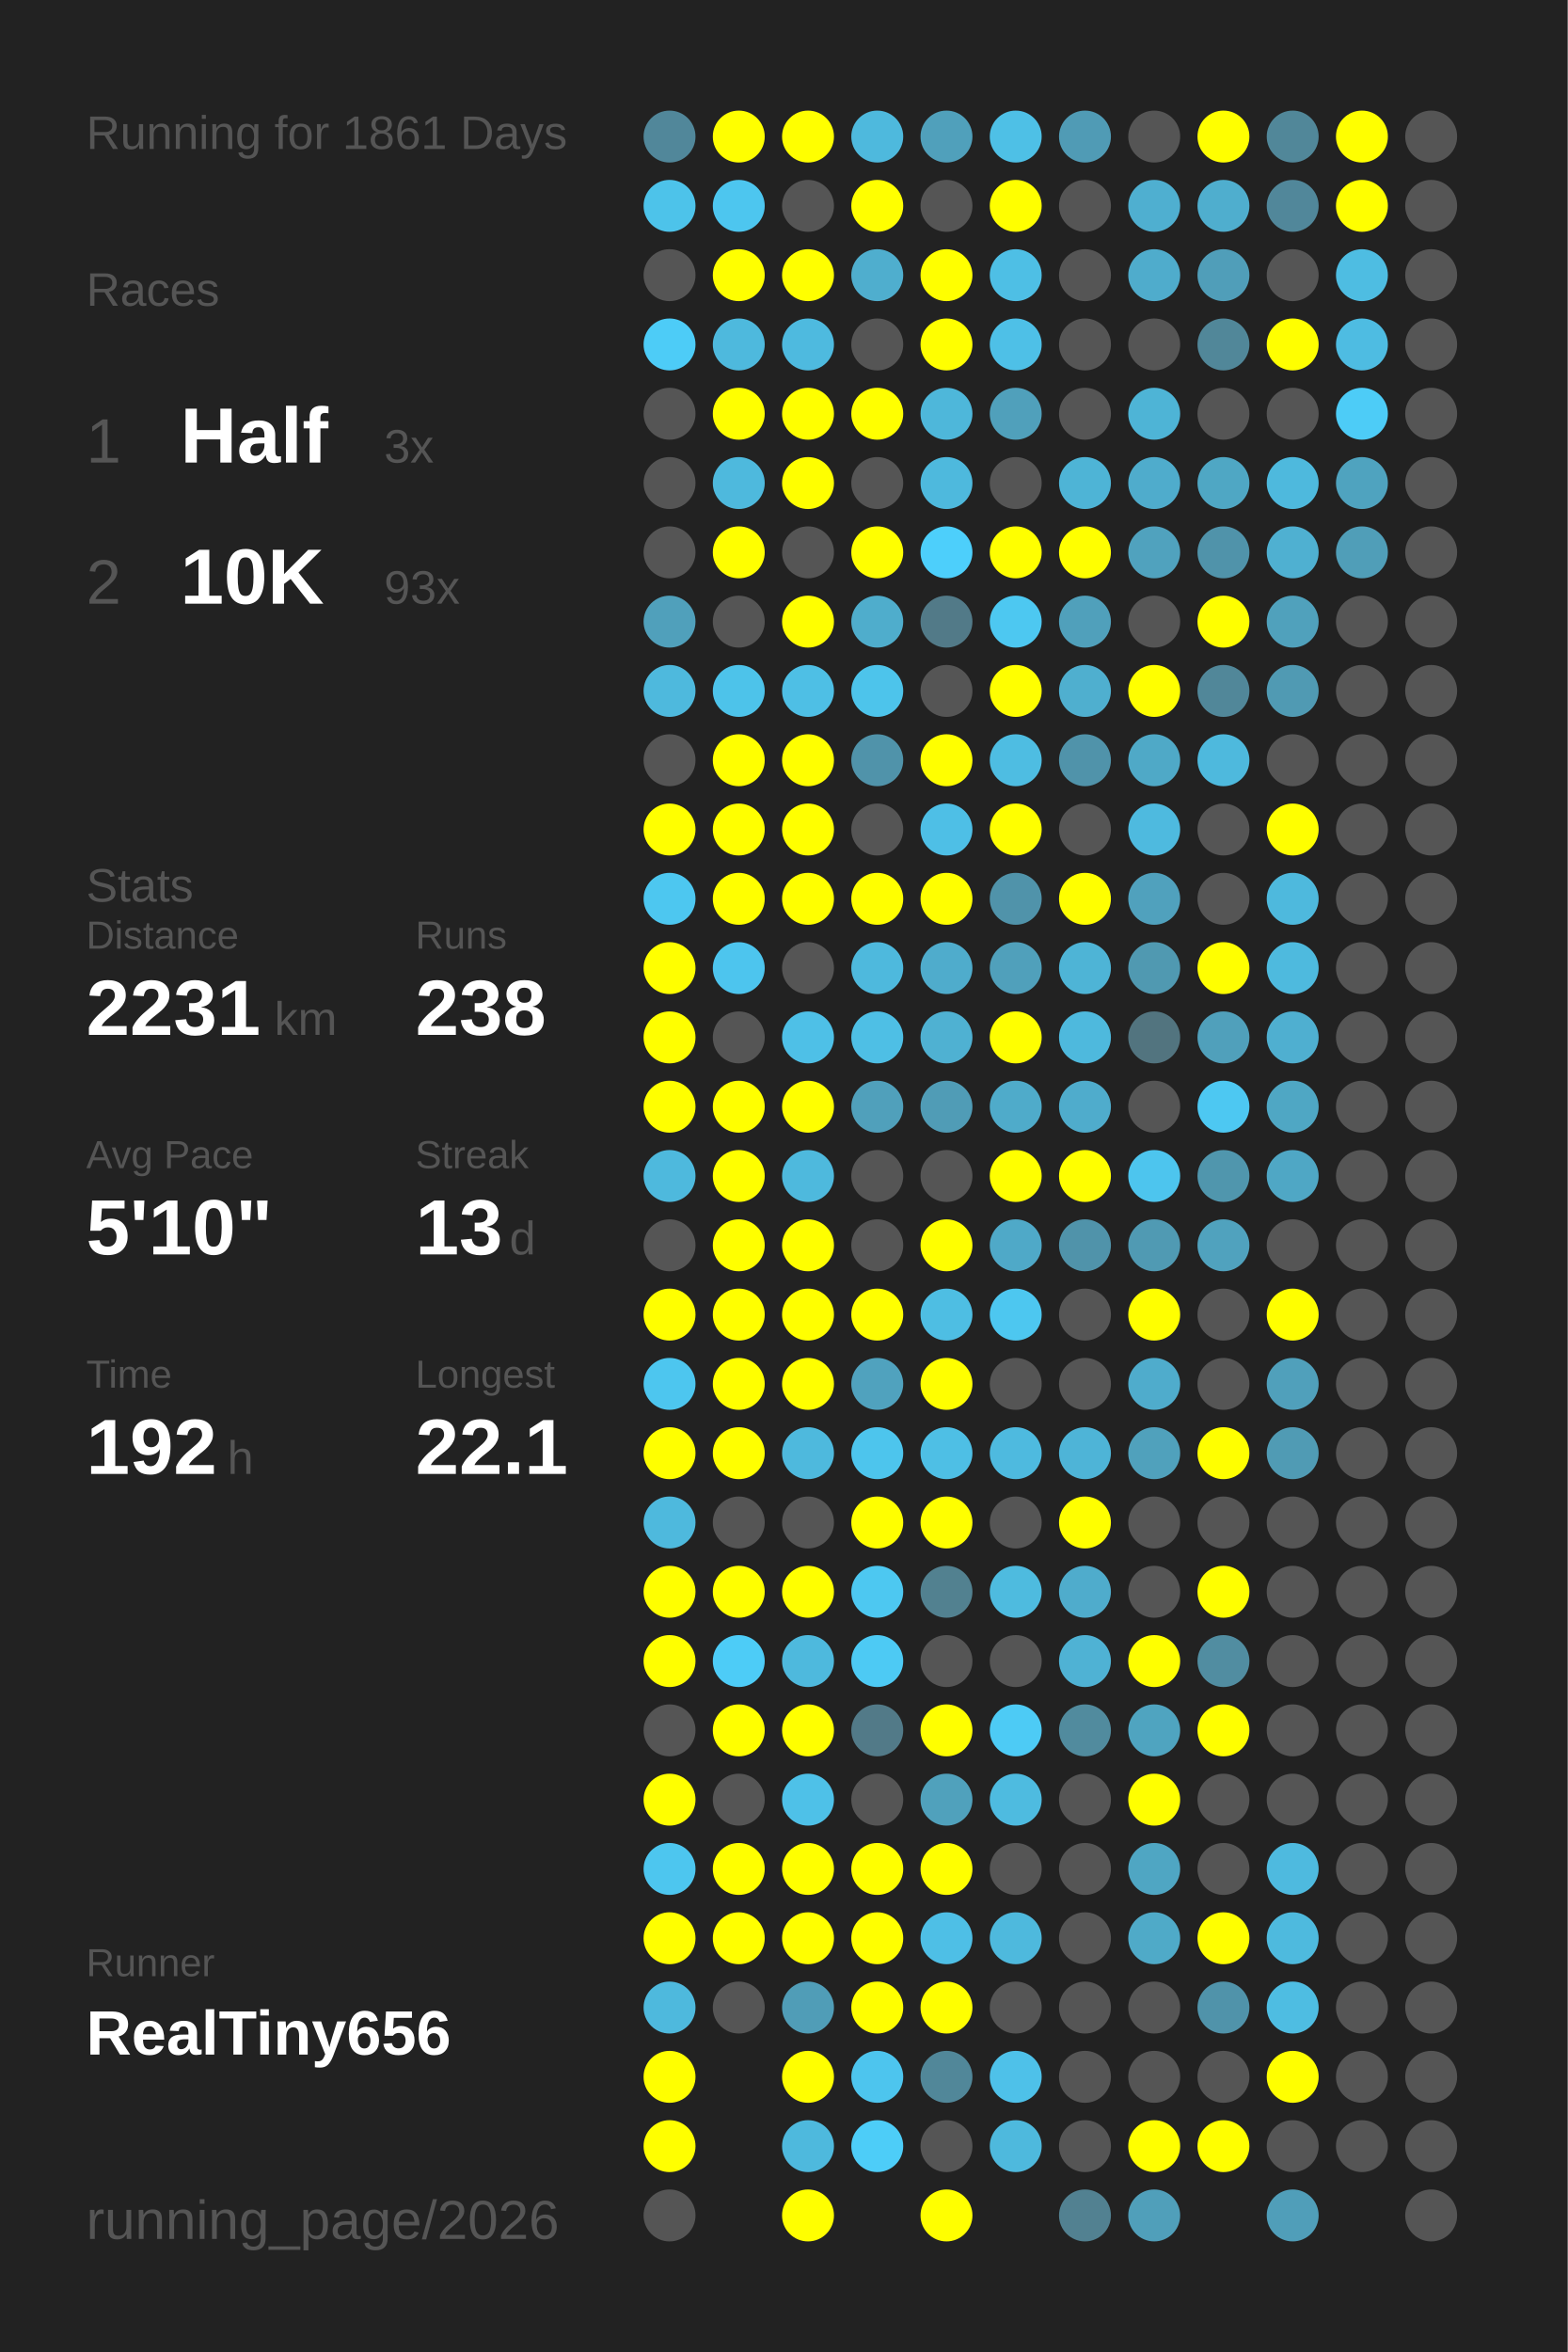
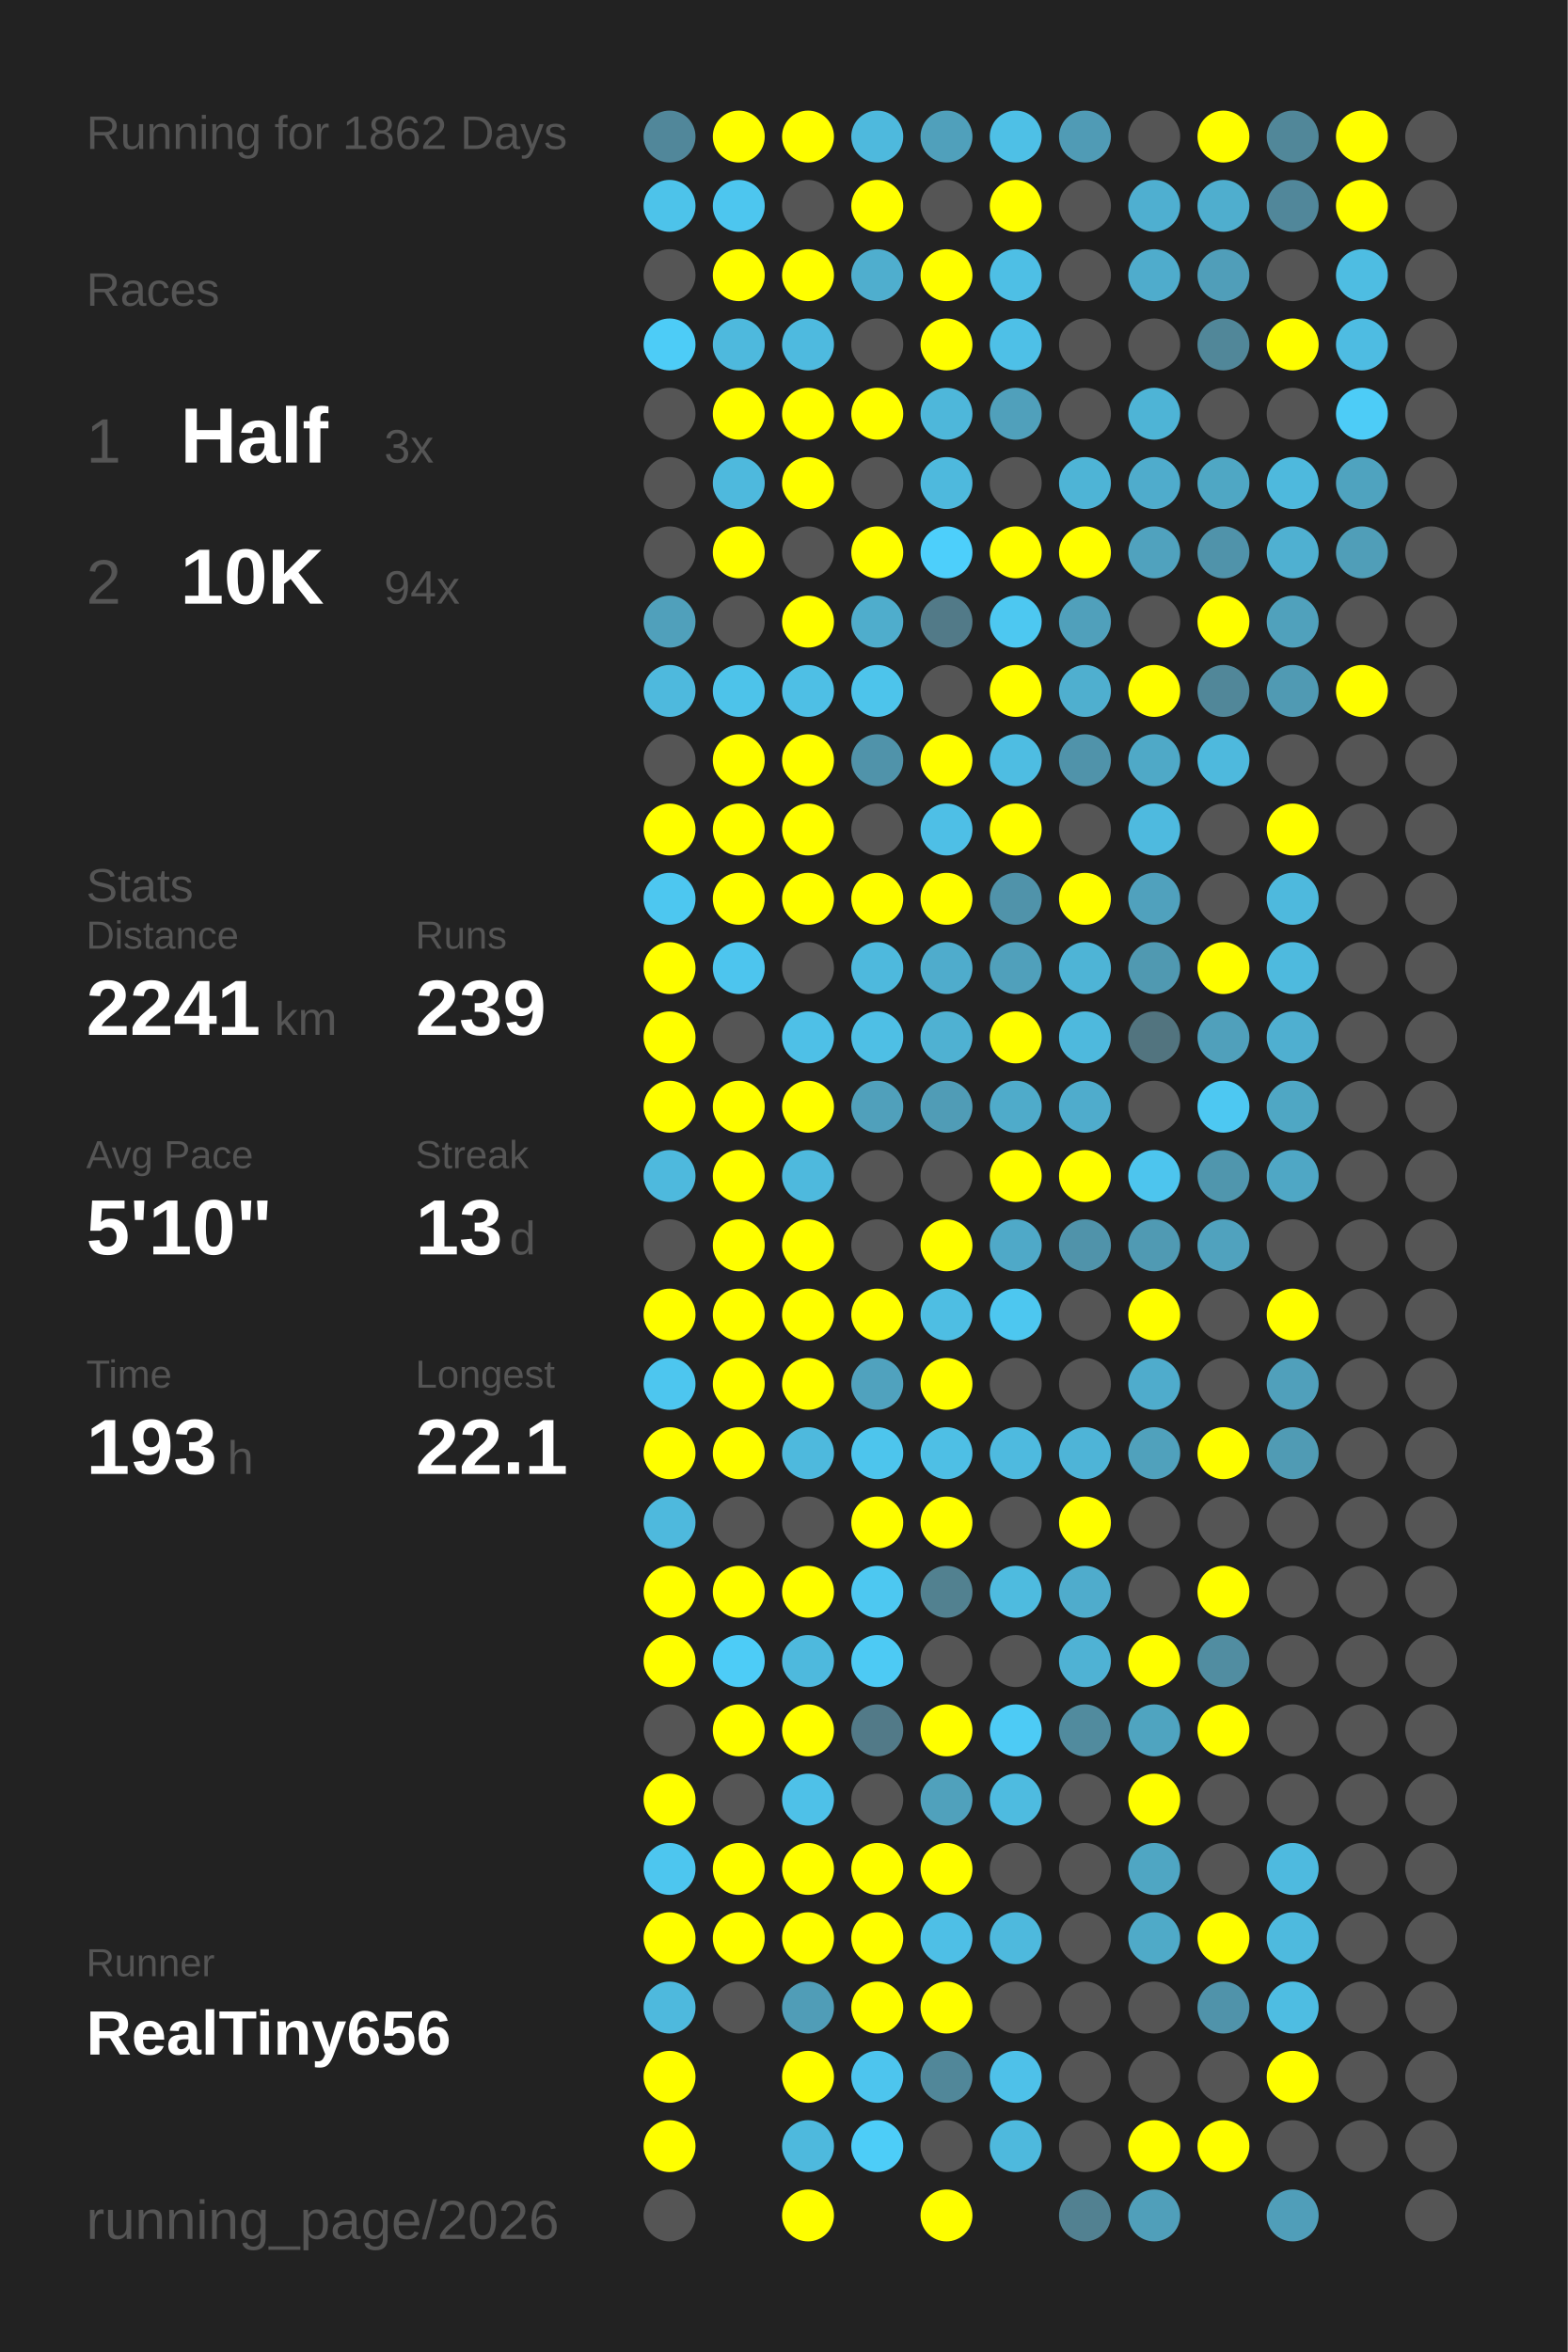
<svg xmlns="http://www.w3.org/2000/svg" baseProfile="full" height="300mm" version="1.1" viewBox="0,0,200,300" width="200mm">
  <defs />
  <rect fill="#222222" height="300" width="200" x="0" y="0" />
-   <text fill="#555555" style="font-size:6px; font-family:Arial;" x="11" y="19">Running for 1861 Days</text>
+   <text fill="#555555" style="font-size:6px; font-family:Arial;" x="11" y="19">Running for 1862 Days</text>
  <text fill="#555555" style="font-size:6px; font-family:Arial;" x="11" y="39">Races</text>
  <text fill="#555555" style="font-size:8px; font-family:Arial;" x="11" y="59">1</text>
  <text fill="#FFFFFF" style="font-size:10px; font-family:Arial; font-weight:bold;" x="23" y="59">Half</text>
  <text fill="#555555" style="font-size:6px; font-family:Arial;" x="49" y="59">3x</text>
  <text fill="#555555" style="font-size:8px; font-family:Arial;" x="11" y="77">2</text>
  <text fill="#FFFFFF" style="font-size:10px; font-family:Arial; font-weight:bold;" x="23" y="77">10K</text>
-   <text fill="#555555" style="font-size:6px; font-family:Arial;" x="49" y="77">93x</text>
+   <text fill="#555555" style="font-size:6px; font-family:Arial;" x="49" y="77">94x</text>
  <text fill="#555555" style="font-size:6px; font-family:Arial;" x="11" y="115">Stats</text>
  <text fill="#555555" style="font-size:5px; font-family:Arial;" x="11" y="121">Distance</text>
-   <text fill="#FFFFFF" style="font-size:10px; font-family:Arial; font-weight:bold;" x="11" y="132">2231</text>
+   <text fill="#FFFFFF" style="font-size:10px; font-family:Arial; font-weight:bold;" x="11" y="132">2241</text>
  <text fill="#555555" style="font-size:6px; font-family:Arial;" x="35" y="132">km</text>
  <text fill="#555555" style="font-size:5px; font-family:Arial;" x="53" y="121">Runs</text>
-   <text fill="#FFFFFF" style="font-size:10px; font-family:Arial; font-weight:bold;" x="53" y="132">238</text>
+   <text fill="#FFFFFF" style="font-size:10px; font-family:Arial; font-weight:bold;" x="53" y="132">239</text>
  <text fill="#555555" style="font-size:5px; font-family:Arial;" x="11" y="149">Avg Pace</text>
  <text fill="#FFFFFF" style="font-size:10px; font-family:Arial; font-weight:bold;" x="11" y="160">5'10"</text>
  <text fill="#555555" style="font-size:5px; font-family:Arial;" x="53" y="149">Streak</text>
  <text fill="#FFFFFF" style="font-size:10px; font-family:Arial; font-weight:bold;" x="53" y="160">13</text>
  <text fill="#555555" style="font-size:6px; font-family:Arial;" x="65" y="160">d</text>
  <text fill="#555555" style="font-size:5px; font-family:Arial;" x="11" y="177">Time</text>
-   <text fill="#FFFFFF" style="font-size:10px; font-family:Arial; font-weight:bold;" x="11" y="188">192</text>
+   <text fill="#FFFFFF" style="font-size:10px; font-family:Arial; font-weight:bold;" x="11" y="188">193</text>
  <text fill="#555555" style="font-size:6px; font-family:Arial;" x="29" y="188">h</text>
  <text fill="#555555" style="font-size:5px; font-family:Arial;" x="53" y="177">Longest</text>
  <text fill="#FFFFFF" style="font-size:10px; font-family:Arial; font-weight:bold;" x="53" y="188">22.1</text>
  <text fill="#555555" style="font-size:5px; font-family:Arial;" x="11" y="252.065">Runner</text>
  <text fill="#FFFFFF" style="font-size:8px; font-family:Arial; font-weight:bold;" x="11" y="262.065">RealTiny656</text>
  <text fill="#555555" style="font-size:7px; font-family:Arial;" x="11" y="285.581">running_page/2026</text>
  <circle cx="85.417" cy="17.419" fill="#51879a" r="3.312" />
  <circle cx="85.417" cy="26.258" fill="#4dc3ea" r="3.312" />
  <circle cx="85.417" cy="35.097" fill="#555555" r="3.312" />
  <circle cx="85.417" cy="43.935" fill="#4dccf7" r="3.312" />
  <circle cx="85.417" cy="52.774" fill="#555555" r="3.312" />
  <circle cx="85.417" cy="61.613" fill="#555555" r="3.312" />
  <circle cx="85.417" cy="70.452" fill="#555555" r="3.312" />
  <circle cx="85.417" cy="79.29" fill="#50a0bb" r="3.312" />
  <circle cx="85.417" cy="88.129" fill="#4eb9dd" r="3.312" />
  <circle cx="85.417" cy="96.968" fill="#555555" r="3.312" />
  <circle cx="85.417" cy="105.806" fill="#FFFF00" r="3.312" />
  <circle cx="85.417" cy="114.645" fill="#4dc7f0" r="3.312" />
  <circle cx="85.417" cy="123.484" fill="#FFFF00" r="3.312" />
  <circle cx="85.417" cy="132.323" fill="#FFFF00" r="3.312" />
  <circle cx="85.417" cy="141.161" fill="#FFFF00" r="3.312" />
  <circle cx="85.417" cy="150" fill="#4eb9dd" r="3.312" />
  <circle cx="85.417" cy="158.839" fill="#555555" r="3.312" />
  <circle cx="85.417" cy="167.677" fill="#FFFF00" r="3.312" />
  <circle cx="85.417" cy="176.516" fill="#4dc6ef" r="3.312" />
  <circle cx="85.417" cy="185.355" fill="#FFFF00" r="3.312" />
  <circle cx="85.417" cy="194.194" fill="#4eb9dd" r="3.312" />
  <circle cx="85.417" cy="203.032" fill="#FFFF00" r="3.312" />
  <circle cx="85.417" cy="211.871" fill="#FFFF00" r="3.312" />
  <circle cx="85.417" cy="220.71" fill="#555555" r="3.312" />
  <circle cx="85.417" cy="229.548" fill="#FFFF00" r="3.312" />
  <circle cx="85.417" cy="238.387" fill="#4dc6ef" r="3.312" />
  <circle cx="85.417" cy="247.226" fill="#FFFF00" r="3.312" />
  <circle cx="85.417" cy="256.065" fill="#4eb9dd" r="3.312" />
  <circle cx="85.417" cy="264.903" fill="#FFFF00" r="3.312" />
  <circle cx="85.417" cy="273.742" fill="#FFFF00" r="3.312" />
  <circle cx="85.417" cy="282.581" fill="#555555" r="3.312" />
  <circle cx="94.25" cy="17.419" fill="#FFFF00" r="3.312" />
  <circle cx="94.25" cy="26.258" fill="#4dc6ef" r="3.312" />
  <circle cx="94.25" cy="35.097" fill="#FFFF00" r="3.312" />
  <circle cx="94.25" cy="43.935" fill="#4eb9dd" r="3.312" />
  <circle cx="94.25" cy="52.774" fill="#FFFF00" r="3.312" />
  <circle cx="94.25" cy="61.613" fill="#4eb9dd" r="3.312" />
  <circle cx="94.25" cy="70.452" fill="#FFFF00" r="3.312" />
  <circle cx="94.25" cy="79.29" fill="#555555" r="3.312" />
  <circle cx="94.25" cy="88.129" fill="#4dc3ea" r="3.312" />
  <circle cx="94.25" cy="96.968" fill="#FFFF00" r="3.312" />
  <circle cx="94.25" cy="105.806" fill="#FFFF00" r="3.312" />
  <circle cx="94.25" cy="114.645" fill="#FFFF00" r="3.312" />
  <circle cx="94.25" cy="123.484" fill="#4dc5ee" r="3.312" />
  <circle cx="94.25" cy="132.323" fill="#555555" r="3.312" />
  <circle cx="94.25" cy="141.161" fill="#FFFF00" r="3.312" />
  <circle cx="94.25" cy="150" fill="#FFFF00" r="3.312" />
  <circle cx="94.25" cy="158.839" fill="#FFFF00" r="3.312" />
  <circle cx="94.25" cy="167.677" fill="#FFFF00" r="3.312" />
  <circle cx="94.25" cy="176.516" fill="#FFFF00" r="3.312" />
  <circle cx="94.25" cy="185.355" fill="#FFFF00" r="3.312" />
  <circle cx="94.25" cy="194.194" fill="#555555" r="3.312" />
  <circle cx="94.25" cy="203.032" fill="#FFFF00" r="3.312" />
  <circle cx="94.25" cy="211.871" fill="#4dccf7" r="3.312" />
  <circle cx="94.25" cy="220.71" fill="#FFFF00" r="3.312" />
  <circle cx="94.25" cy="229.548" fill="#555555" r="3.312" />
  <circle cx="94.25" cy="238.387" fill="#FFFF00" r="3.312" />
  <circle cx="94.25" cy="247.226" fill="#FFFF00" r="3.312" />
  <circle cx="94.25" cy="256.065" fill="#555555" r="3.312" />
  <circle cx="103.083" cy="17.419" fill="#FFFF00" r="3.312" />
  <circle cx="103.083" cy="26.258" fill="#555555" r="3.312" />
  <circle cx="103.083" cy="35.097" fill="#FFFF00" r="3.312" />
  <circle cx="103.083" cy="43.935" fill="#4ebadf" r="3.312" />
  <circle cx="103.083" cy="52.774" fill="#FFFF00" r="3.312" />
  <circle cx="103.083" cy="61.613" fill="#FFFF00" r="3.312" />
  <circle cx="103.083" cy="70.452" fill="#555555" r="3.312" />
  <circle cx="103.083" cy="79.29" fill="#FFFF00" r="3.312" />
  <circle cx="103.083" cy="88.129" fill="#4ebfe5" r="3.312" />
  <circle cx="103.083" cy="96.968" fill="#FFFF00" r="3.312" />
  <circle cx="103.083" cy="105.806" fill="#FFFF00" r="3.312" />
  <circle cx="103.083" cy="114.645" fill="#FFFF00" r="3.312" />
  <circle cx="103.083" cy="123.484" fill="#555555" r="3.312" />
  <circle cx="103.083" cy="132.323" fill="#4ec0e7" r="3.312" />
  <circle cx="103.083" cy="141.161" fill="#FFFF00" r="3.312" />
  <circle cx="103.083" cy="150" fill="#4eb9dd" r="3.312" />
  <circle cx="103.083" cy="158.839" fill="#FFFF00" r="3.312" />
  <circle cx="103.083" cy="167.677" fill="#FFFF00" r="3.312" />
  <circle cx="103.083" cy="176.516" fill="#FFFF00" r="3.312" />
  <circle cx="103.083" cy="185.355" fill="#4eb9dd" r="3.312" />
  <circle cx="103.083" cy="194.194" fill="#555555" r="3.312" />
  <circle cx="103.083" cy="203.032" fill="#FFFF00" r="3.312" />
  <circle cx="103.083" cy="211.871" fill="#4eb9dd" r="3.312" />
  <circle cx="103.083" cy="220.71" fill="#FFFF00" r="3.312" />
  <circle cx="103.083" cy="229.548" fill="#4ec1e8" r="3.312" />
  <circle cx="103.083" cy="238.387" fill="#FFFF00" r="3.312" />
  <circle cx="103.083" cy="247.226" fill="#FFFF00" r="3.312" />
  <circle cx="103.083" cy="256.065" fill="#509db7" r="3.312" />
  <circle cx="103.083" cy="264.903" fill="#FFFF00" r="3.312" />
  <circle cx="103.083" cy="273.742" fill="#4eb9dd" r="3.312" />
  <circle cx="103.083" cy="282.581" fill="#FFFF00" r="3.312" />
  <circle cx="111.917" cy="17.419" fill="#4eb9dd" r="3.312" />
  <circle cx="111.917" cy="26.258" fill="#FFFF00" r="3.312" />
  <circle cx="111.917" cy="35.097" fill="#4faece" r="3.312" />
  <circle cx="111.917" cy="43.935" fill="#555555" r="3.312" />
  <circle cx="111.917" cy="52.774" fill="#FFFF00" r="3.312" />
  <circle cx="111.917" cy="61.613" fill="#555555" r="3.312" />
  <circle cx="111.917" cy="70.452" fill="#FFFF00" r="3.312" />
  <circle cx="111.917" cy="79.29" fill="#4fadcc" r="3.312" />
  <circle cx="111.917" cy="88.129" fill="#4dc4eb" r="3.312" />
  <circle cx="111.917" cy="96.968" fill="#5093aa" r="3.312" />
  <circle cx="111.917" cy="105.806" fill="#555555" r="3.312" />
  <circle cx="111.917" cy="114.645" fill="#FFFF00" r="3.312" />
  <circle cx="111.917" cy="123.484" fill="#4eb9dd" r="3.312" />
  <circle cx="111.917" cy="132.323" fill="#4ebfe5" r="3.312" />
  <circle cx="111.917" cy="141.161" fill="#50a0bb" r="3.312" />
  <circle cx="111.917" cy="150" fill="#555555" r="3.312" />
  <circle cx="111.917" cy="158.839" fill="#555555" r="3.312" />
  <circle cx="111.917" cy="167.677" fill="#FFFF00" r="3.312" />
  <circle cx="111.917" cy="176.516" fill="#50a2be" r="3.312" />
  <circle cx="111.917" cy="185.355" fill="#4dc5ed" r="3.312" />
  <circle cx="111.917" cy="194.194" fill="#FFFF00" r="3.312" />
  <circle cx="111.917" cy="203.032" fill="#4dc8f1" r="3.312" />
  <circle cx="111.917" cy="211.871" fill="#4dcaf4" r="3.312" />
  <circle cx="111.917" cy="220.71" fill="#527a88" r="3.312" />
  <circle cx="111.917" cy="229.548" fill="#555555" r="3.312" />
  <circle cx="111.917" cy="238.387" fill="#FFFF00" r="3.312" />
  <circle cx="111.917" cy="247.226" fill="#FFFF00" r="3.312" />
  <circle cx="111.917" cy="256.065" fill="#FFFF00" r="3.312" />
  <circle cx="111.917" cy="264.903" fill="#4dc5ee" r="3.312" />
  <circle cx="111.917" cy="273.742" fill="#4dcdf8" r="3.312" />
  <circle cx="120.75" cy="17.419" fill="#50a0bb" r="3.312" />
  <circle cx="120.75" cy="26.258" fill="#555555" r="3.312" />
  <circle cx="120.75" cy="35.097" fill="#FFFF00" r="3.312" />
  <circle cx="120.75" cy="43.935" fill="#FFFF00" r="3.312" />
  <circle cx="120.75" cy="52.774" fill="#4eb7da" r="3.312" />
  <circle cx="120.75" cy="61.613" fill="#4eb9dd" r="3.312" />
  <circle cx="120.75" cy="70.452" fill="#4dcffb" r="3.312" />
  <circle cx="120.75" cy="79.29" fill="#527a88" r="3.312" />
  <circle cx="120.75" cy="88.129" fill="#555555" r="3.312" />
  <circle cx="120.75" cy="96.968" fill="#FFFF00" r="3.312" />
  <circle cx="120.75" cy="105.806" fill="#4ebfe6" r="3.312" />
  <circle cx="120.75" cy="114.645" fill="#FFFF00" r="3.312" />
  <circle cx="120.75" cy="123.484" fill="#4faccc" r="3.312" />
  <circle cx="120.75" cy="132.323" fill="#4fb1d2" r="3.312" />
  <circle cx="120.75" cy="141.161" fill="#509cb6" r="3.312" />
  <circle cx="120.75" cy="150" fill="#555555" r="3.312" />
  <circle cx="120.75" cy="158.839" fill="#FFFF00" r="3.312" />
  <circle cx="120.75" cy="167.677" fill="#4ebee3" r="3.312" />
  <circle cx="120.75" cy="176.516" fill="#FFFF00" r="3.312" />
  <circle cx="120.75" cy="185.355" fill="#4ebfe5" r="3.312" />
  <circle cx="120.75" cy="194.194" fill="#FFFF00" r="3.312" />
  <circle cx="120.75" cy="203.032" fill="#528190" r="3.312" />
  <circle cx="120.75" cy="211.871" fill="#555555" r="3.312" />
  <circle cx="120.75" cy="220.71" fill="#FFFF00" r="3.312" />
  <circle cx="120.75" cy="229.548" fill="#50a1bc" r="3.312" />
  <circle cx="120.75" cy="238.387" fill="#FFFF00" r="3.312" />
  <circle cx="120.75" cy="247.226" fill="#4ebfe6" r="3.312" />
  <circle cx="120.75" cy="256.065" fill="#FFFF00" r="3.312" />
  <circle cx="120.75" cy="264.903" fill="#518799" r="3.312" />
  <circle cx="120.75" cy="273.742" fill="#555555" r="3.312" />
  <circle cx="120.75" cy="282.581" fill="#FFFF00" r="3.312" />
  <circle cx="129.583" cy="17.419" fill="#4ec0e6" r="3.312" />
  <circle cx="129.583" cy="26.258" fill="#FFFF00" r="3.312" />
  <circle cx="129.583" cy="35.097" fill="#4ebfe5" r="3.312" />
  <circle cx="129.583" cy="43.935" fill="#4ec0e7" r="3.312" />
  <circle cx="129.583" cy="52.774" fill="#50a0bb" r="3.312" />
  <circle cx="129.583" cy="61.613" fill="#555555" r="3.312" />
  <circle cx="129.583" cy="70.452" fill="#FFFF00" r="3.312" />
  <circle cx="129.583" cy="79.29" fill="#4dc8f1" r="3.312" />
  <circle cx="129.583" cy="88.129" fill="#FFFF00" r="3.312" />
  <circle cx="129.583" cy="96.968" fill="#4ebde2" r="3.312" />
  <circle cx="129.583" cy="105.806" fill="#FFFF00" r="3.312" />
  <circle cx="129.583" cy="114.645" fill="#5093aa" r="3.312" />
  <circle cx="129.583" cy="123.484" fill="#50a0bb" r="3.312" />
  <circle cx="129.583" cy="132.323" fill="#FFFF00" r="3.312" />
  <circle cx="129.583" cy="141.161" fill="#4fabca" r="3.312" />
  <circle cx="129.583" cy="150" fill="#FFFF00" r="3.312" />
  <circle cx="129.583" cy="158.839" fill="#4fa9c8" r="3.312" />
  <circle cx="129.583" cy="167.677" fill="#4dc7f0" r="3.312" />
  <circle cx="129.583" cy="176.516" fill="#555555" r="3.312" />
  <circle cx="129.583" cy="185.355" fill="#4ebadf" r="3.312" />
  <circle cx="129.583" cy="194.194" fill="#555555" r="3.312" />
  <circle cx="129.583" cy="203.032" fill="#4ebbdf" r="3.312" />
  <circle cx="129.583" cy="211.871" fill="#555555" r="3.312" />
  <circle cx="129.583" cy="220.71" fill="#4dcbf5" r="3.312" />
  <circle cx="129.583" cy="229.548" fill="#4ebbe0" r="3.312" />
  <circle cx="129.583" cy="238.387" fill="#555555" r="3.312" />
  <circle cx="129.583" cy="247.226" fill="#4eb9dd" r="3.312" />
  <circle cx="129.583" cy="256.065" fill="#555555" r="3.312" />
  <circle cx="129.583" cy="264.903" fill="#4ec1e9" r="3.312" />
  <circle cx="129.583" cy="273.742" fill="#4eb9dd" r="3.312" />
  <circle cx="138.417" cy="17.419" fill="#509bb5" r="3.312" />
  <circle cx="138.417" cy="26.258" fill="#555555" r="3.312" />
  <circle cx="138.417" cy="35.097" fill="#555555" r="3.312" />
  <circle cx="138.417" cy="43.935" fill="#555555" r="3.312" />
  <circle cx="138.417" cy="52.774" fill="#555555" r="3.312" />
  <circle cx="138.417" cy="61.613" fill="#4eb4d6" r="3.312" />
  <circle cx="138.417" cy="70.452" fill="#FFFF00" r="3.312" />
  <circle cx="138.417" cy="79.29" fill="#50a0bb" r="3.312" />
  <circle cx="138.417" cy="88.129" fill="#4fafcf" r="3.312" />
  <circle cx="138.417" cy="96.968" fill="#5093aa" r="3.312" />
  <circle cx="138.417" cy="105.806" fill="#555555" r="3.312" />
  <circle cx="138.417" cy="114.645" fill="#FFFF00" r="3.312" />
  <circle cx="138.417" cy="123.484" fill="#4eb4d6" r="3.312" />
  <circle cx="138.417" cy="132.323" fill="#4eb9dd" r="3.312" />
  <circle cx="138.417" cy="141.161" fill="#4faccc" r="3.312" />
  <circle cx="138.417" cy="150" fill="#FFFF00" r="3.312" />
  <circle cx="138.417" cy="158.839" fill="#5093aa" r="3.312" />
  <circle cx="138.417" cy="167.677" fill="#555555" r="3.312" />
  <circle cx="138.417" cy="176.516" fill="#555555" r="3.312" />
  <circle cx="138.417" cy="185.355" fill="#4eb4d7" r="3.312" />
  <circle cx="138.417" cy="194.194" fill="#FFFF00" r="3.312" />
  <circle cx="138.417" cy="203.032" fill="#4faccc" r="3.312" />
  <circle cx="138.417" cy="211.871" fill="#4fb2d4" r="3.312" />
  <circle cx="138.417" cy="220.71" fill="#518b9e" r="3.312" />
  <circle cx="138.417" cy="229.548" fill="#555555" r="3.312" />
  <circle cx="138.417" cy="238.387" fill="#555555" r="3.312" />
  <circle cx="138.417" cy="247.226" fill="#555555" r="3.312" />
  <circle cx="138.417" cy="256.065" fill="#555555" r="3.312" />
  <circle cx="138.417" cy="264.903" fill="#555555" r="3.312" />
  <circle cx="138.417" cy="273.742" fill="#555555" r="3.312" />
  <circle cx="138.417" cy="282.581" fill="#528191" r="3.312" />
  <circle cx="147.25" cy="17.419" fill="#555555" r="3.312" />
  <circle cx="147.25" cy="26.258" fill="#4fafd0" r="3.312" />
  <circle cx="147.25" cy="35.097" fill="#4faccc" r="3.312" />
  <circle cx="147.25" cy="43.935" fill="#555555" r="3.312" />
  <circle cx="147.25" cy="52.774" fill="#4eb4d6" r="3.312" />
  <circle cx="147.25" cy="61.613" fill="#4faccc" r="3.312" />
  <circle cx="147.25" cy="70.452" fill="#50a2be" r="3.312" />
  <circle cx="147.25" cy="79.29" fill="#555555" r="3.312" />
  <circle cx="147.25" cy="88.129" fill="#FFFF00" r="3.312" />
  <circle cx="147.25" cy="96.968" fill="#4fa9c7" r="3.312" />
  <circle cx="147.25" cy="105.806" fill="#4ebadf" r="3.312" />
  <circle cx="147.25" cy="114.645" fill="#50a1bd" r="3.312" />
  <circle cx="147.25" cy="123.484" fill="#5099b1" r="3.312" />
  <circle cx="147.25" cy="132.323" fill="#52747f" r="3.312" />
  <circle cx="147.25" cy="141.161" fill="#555555" r="3.312" />
  <circle cx="147.25" cy="150" fill="#4dc5ee" r="3.312" />
  <circle cx="147.25" cy="158.839" fill="#509ab3" r="3.312" />
  <circle cx="147.25" cy="167.677" fill="#FFFF00" r="3.312" />
  <circle cx="147.25" cy="176.516" fill="#4faccc" r="3.312" />
  <circle cx="147.25" cy="185.355" fill="#50a1bc" r="3.312" />
  <circle cx="147.25" cy="194.194" fill="#555555" r="3.312" />
  <circle cx="147.25" cy="203.032" fill="#555555" r="3.312" />
  <circle cx="147.25" cy="211.871" fill="#FFFF00" r="3.312" />
  <circle cx="147.25" cy="220.71" fill="#4fa4c0" r="3.312" />
  <circle cx="147.25" cy="229.548" fill="#FFFF00" r="3.312" />
  <circle cx="147.25" cy="238.387" fill="#4fa6c3" r="3.312" />
  <circle cx="147.25" cy="247.226" fill="#4faac8" r="3.312" />
  <circle cx="147.25" cy="256.065" fill="#555555" r="3.312" />
  <circle cx="147.25" cy="264.903" fill="#555555" r="3.312" />
  <circle cx="147.25" cy="273.742" fill="#FFFF00" r="3.312" />
  <circle cx="147.25" cy="282.581" fill="#509fba" r="3.312" />
  <circle cx="156.083" cy="17.419" fill="#FFFF00" r="3.312" />
  <circle cx="156.083" cy="26.258" fill="#4faece" r="3.312" />
  <circle cx="156.083" cy="35.097" fill="#509eb9" r="3.312" />
  <circle cx="156.083" cy="43.935" fill="#518799" r="3.312" />
  <circle cx="156.083" cy="52.774" fill="#555555" r="3.312" />
  <circle cx="156.083" cy="61.613" fill="#4fa7c4" r="3.312" />
  <circle cx="156.083" cy="70.452" fill="#5093aa" r="3.312" />
  <circle cx="156.083" cy="79.29" fill="#FFFF00" r="3.312" />
  <circle cx="156.083" cy="88.129" fill="#518799" r="3.312" />
  <circle cx="156.083" cy="96.968" fill="#4eb9dd" r="3.312" />
  <circle cx="156.083" cy="105.806" fill="#555555" r="3.312" />
  <circle cx="156.083" cy="114.645" fill="#555555" r="3.312" />
  <circle cx="156.083" cy="123.484" fill="#FFFF00" r="3.312" />
  <circle cx="156.083" cy="132.323" fill="#50a0bb" r="3.312" />
  <circle cx="156.083" cy="141.161" fill="#4dc8f2" r="3.312" />
  <circle cx="156.083" cy="150" fill="#5096ad" r="3.312" />
  <circle cx="156.083" cy="158.839" fill="#50a2be" r="3.312" />
  <circle cx="156.083" cy="167.677" fill="#555555" r="3.312" />
  <circle cx="156.083" cy="176.516" fill="#555555" r="3.312" />
  <circle cx="156.083" cy="185.355" fill="#FFFF00" r="3.312" />
  <circle cx="156.083" cy="194.194" fill="#555555" r="3.312" />
  <circle cx="156.083" cy="203.032" fill="#FFFF00" r="3.312" />
  <circle cx="156.083" cy="211.871" fill="#518da1" r="3.312" />
  <circle cx="156.083" cy="220.71" fill="#FFFF00" r="3.312" />
  <circle cx="156.083" cy="229.548" fill="#555555" r="3.312" />
  <circle cx="156.083" cy="238.387" fill="#555555" r="3.312" />
  <circle cx="156.083" cy="247.226" fill="#FFFF00" r="3.312" />
  <circle cx="156.083" cy="256.065" fill="#5093aa" r="3.312" />
  <circle cx="156.083" cy="264.903" fill="#555555" r="3.312" />
  <circle cx="156.083" cy="273.742" fill="#FFFF00" r="3.312" />
  <circle cx="164.917" cy="17.419" fill="#518799" r="3.312" />
  <circle cx="164.917" cy="26.258" fill="#51879a" r="3.312" />
  <circle cx="164.917" cy="35.097" fill="#555555" r="3.312" />
  <circle cx="164.917" cy="43.935" fill="#FFFF00" r="3.312" />
  <circle cx="164.917" cy="52.774" fill="#555555" r="3.312" />
  <circle cx="164.917" cy="61.613" fill="#4eb9dd" r="3.312" />
  <circle cx="164.917" cy="70.452" fill="#4fb0d1" r="3.312" />
  <circle cx="164.917" cy="79.29" fill="#50a1bc" r="3.312" />
  <circle cx="164.917" cy="88.129" fill="#509ab3" r="3.312" />
  <circle cx="164.917" cy="96.968" fill="#555555" r="3.312" />
  <circle cx="164.917" cy="105.806" fill="#FFFF00" r="3.312" />
  <circle cx="164.917" cy="114.645" fill="#4eb9dd" r="3.312" />
  <circle cx="164.917" cy="123.484" fill="#4ebade" r="3.312" />
  <circle cx="164.917" cy="132.323" fill="#4fafd0" r="3.312" />
  <circle cx="164.917" cy="141.161" fill="#4fa7c4" r="3.312" />
  <circle cx="164.917" cy="150" fill="#4fa7c5" r="3.312" />
  <circle cx="164.917" cy="158.839" fill="#555555" r="3.312" />
  <circle cx="164.917" cy="167.677" fill="#FFFF00" r="3.312" />
  <circle cx="164.917" cy="176.516" fill="#50a0bb" r="3.312" />
  <circle cx="164.917" cy="185.355" fill="#509bb4" r="3.312" />
  <circle cx="164.917" cy="194.194" fill="#555555" r="3.312" />
  <circle cx="164.917" cy="203.032" fill="#555555" r="3.312" />
  <circle cx="164.917" cy="211.871" fill="#555555" r="3.312" />
  <circle cx="164.917" cy="220.71" fill="#555555" r="3.312" />
  <circle cx="164.917" cy="229.548" fill="#555555" r="3.312" />
  <circle cx="164.917" cy="238.387" fill="#4ebadf" r="3.312" />
  <circle cx="164.917" cy="247.226" fill="#4ebade" r="3.312" />
  <circle cx="164.917" cy="256.065" fill="#4ebde2" r="3.312" />
  <circle cx="164.917" cy="264.903" fill="#FFFF00" r="3.312" />
  <circle cx="164.917" cy="273.742" fill="#555555" r="3.312" />
  <circle cx="164.917" cy="282.581" fill="#509eb9" r="3.312" />
  <circle cx="173.75" cy="17.419" fill="#FFFF00" r="3.312" />
  <circle cx="173.75" cy="26.258" fill="#FFFF00" r="3.312" />
  <circle cx="173.75" cy="35.097" fill="#4ebde2" r="3.312" />
  <circle cx="173.75" cy="43.935" fill="#4ebce2" r="3.312" />
  <circle cx="173.75" cy="52.774" fill="#4dccf7" r="3.312" />
  <circle cx="173.75" cy="61.613" fill="#4fa3bf" r="3.312" />
  <circle cx="173.75" cy="70.452" fill="#509eb8" r="3.312" />
  <circle cx="173.75" cy="79.29" fill="#555555" r="3.312" />
-   <circle cx="173.75" cy="88.129" fill="#555555" r="3.312" />
+   <circle cx="173.75" cy="88.129" fill="#FFFF00" r="3.312" />
  <circle cx="173.75" cy="96.968" fill="#555555" r="3.312" />
  <circle cx="173.75" cy="105.806" fill="#555555" r="3.312" />
  <circle cx="173.75" cy="114.645" fill="#555555" r="3.312" />
  <circle cx="173.75" cy="123.484" fill="#555555" r="3.312" />
  <circle cx="173.75" cy="132.323" fill="#555555" r="3.312" />
  <circle cx="173.75" cy="141.161" fill="#555555" r="3.312" />
  <circle cx="173.75" cy="150" fill="#555555" r="3.312" />
  <circle cx="173.75" cy="158.839" fill="#555555" r="3.312" />
  <circle cx="173.75" cy="167.677" fill="#555555" r="3.312" />
  <circle cx="173.75" cy="176.516" fill="#555555" r="3.312" />
  <circle cx="173.75" cy="185.355" fill="#555555" r="3.312" />
  <circle cx="173.75" cy="194.194" fill="#555555" r="3.312" />
  <circle cx="173.75" cy="203.032" fill="#555555" r="3.312" />
  <circle cx="173.75" cy="211.871" fill="#555555" r="3.312" />
  <circle cx="173.75" cy="220.71" fill="#555555" r="3.312" />
  <circle cx="173.75" cy="229.548" fill="#555555" r="3.312" />
  <circle cx="173.75" cy="238.387" fill="#555555" r="3.312" />
  <circle cx="173.75" cy="247.226" fill="#555555" r="3.312" />
  <circle cx="173.75" cy="256.065" fill="#555555" r="3.312" />
  <circle cx="173.75" cy="264.903" fill="#555555" r="3.312" />
  <circle cx="173.75" cy="273.742" fill="#555555" r="3.312" />
  <circle cx="182.583" cy="17.419" fill="#555555" r="3.312" />
  <circle cx="182.583" cy="26.258" fill="#555555" r="3.312" />
  <circle cx="182.583" cy="35.097" fill="#555555" r="3.312" />
  <circle cx="182.583" cy="43.935" fill="#555555" r="3.312" />
  <circle cx="182.583" cy="52.774" fill="#555555" r="3.312" />
  <circle cx="182.583" cy="61.613" fill="#555555" r="3.312" />
  <circle cx="182.583" cy="70.452" fill="#555555" r="3.312" />
  <circle cx="182.583" cy="79.29" fill="#555555" r="3.312" />
  <circle cx="182.583" cy="88.129" fill="#555555" r="3.312" />
  <circle cx="182.583" cy="96.968" fill="#555555" r="3.312" />
  <circle cx="182.583" cy="105.806" fill="#555555" r="3.312" />
  <circle cx="182.583" cy="114.645" fill="#555555" r="3.312" />
  <circle cx="182.583" cy="123.484" fill="#555555" r="3.312" />
  <circle cx="182.583" cy="132.323" fill="#555555" r="3.312" />
  <circle cx="182.583" cy="141.161" fill="#555555" r="3.312" />
  <circle cx="182.583" cy="150" fill="#555555" r="3.312" />
  <circle cx="182.583" cy="158.839" fill="#555555" r="3.312" />
  <circle cx="182.583" cy="167.677" fill="#555555" r="3.312" />
  <circle cx="182.583" cy="176.516" fill="#555555" r="3.312" />
  <circle cx="182.583" cy="185.355" fill="#555555" r="3.312" />
  <circle cx="182.583" cy="194.194" fill="#555555" r="3.312" />
  <circle cx="182.583" cy="203.032" fill="#555555" r="3.312" />
  <circle cx="182.583" cy="211.871" fill="#555555" r="3.312" />
  <circle cx="182.583" cy="220.71" fill="#555555" r="3.312" />
  <circle cx="182.583" cy="229.548" fill="#555555" r="3.312" />
  <circle cx="182.583" cy="238.387" fill="#555555" r="3.312" />
  <circle cx="182.583" cy="247.226" fill="#555555" r="3.312" />
  <circle cx="182.583" cy="256.065" fill="#555555" r="3.312" />
  <circle cx="182.583" cy="264.903" fill="#555555" r="3.312" />
  <circle cx="182.583" cy="273.742" fill="#555555" r="3.312" />
  <circle cx="182.583" cy="282.581" fill="#555555" r="3.312" />
</svg>
